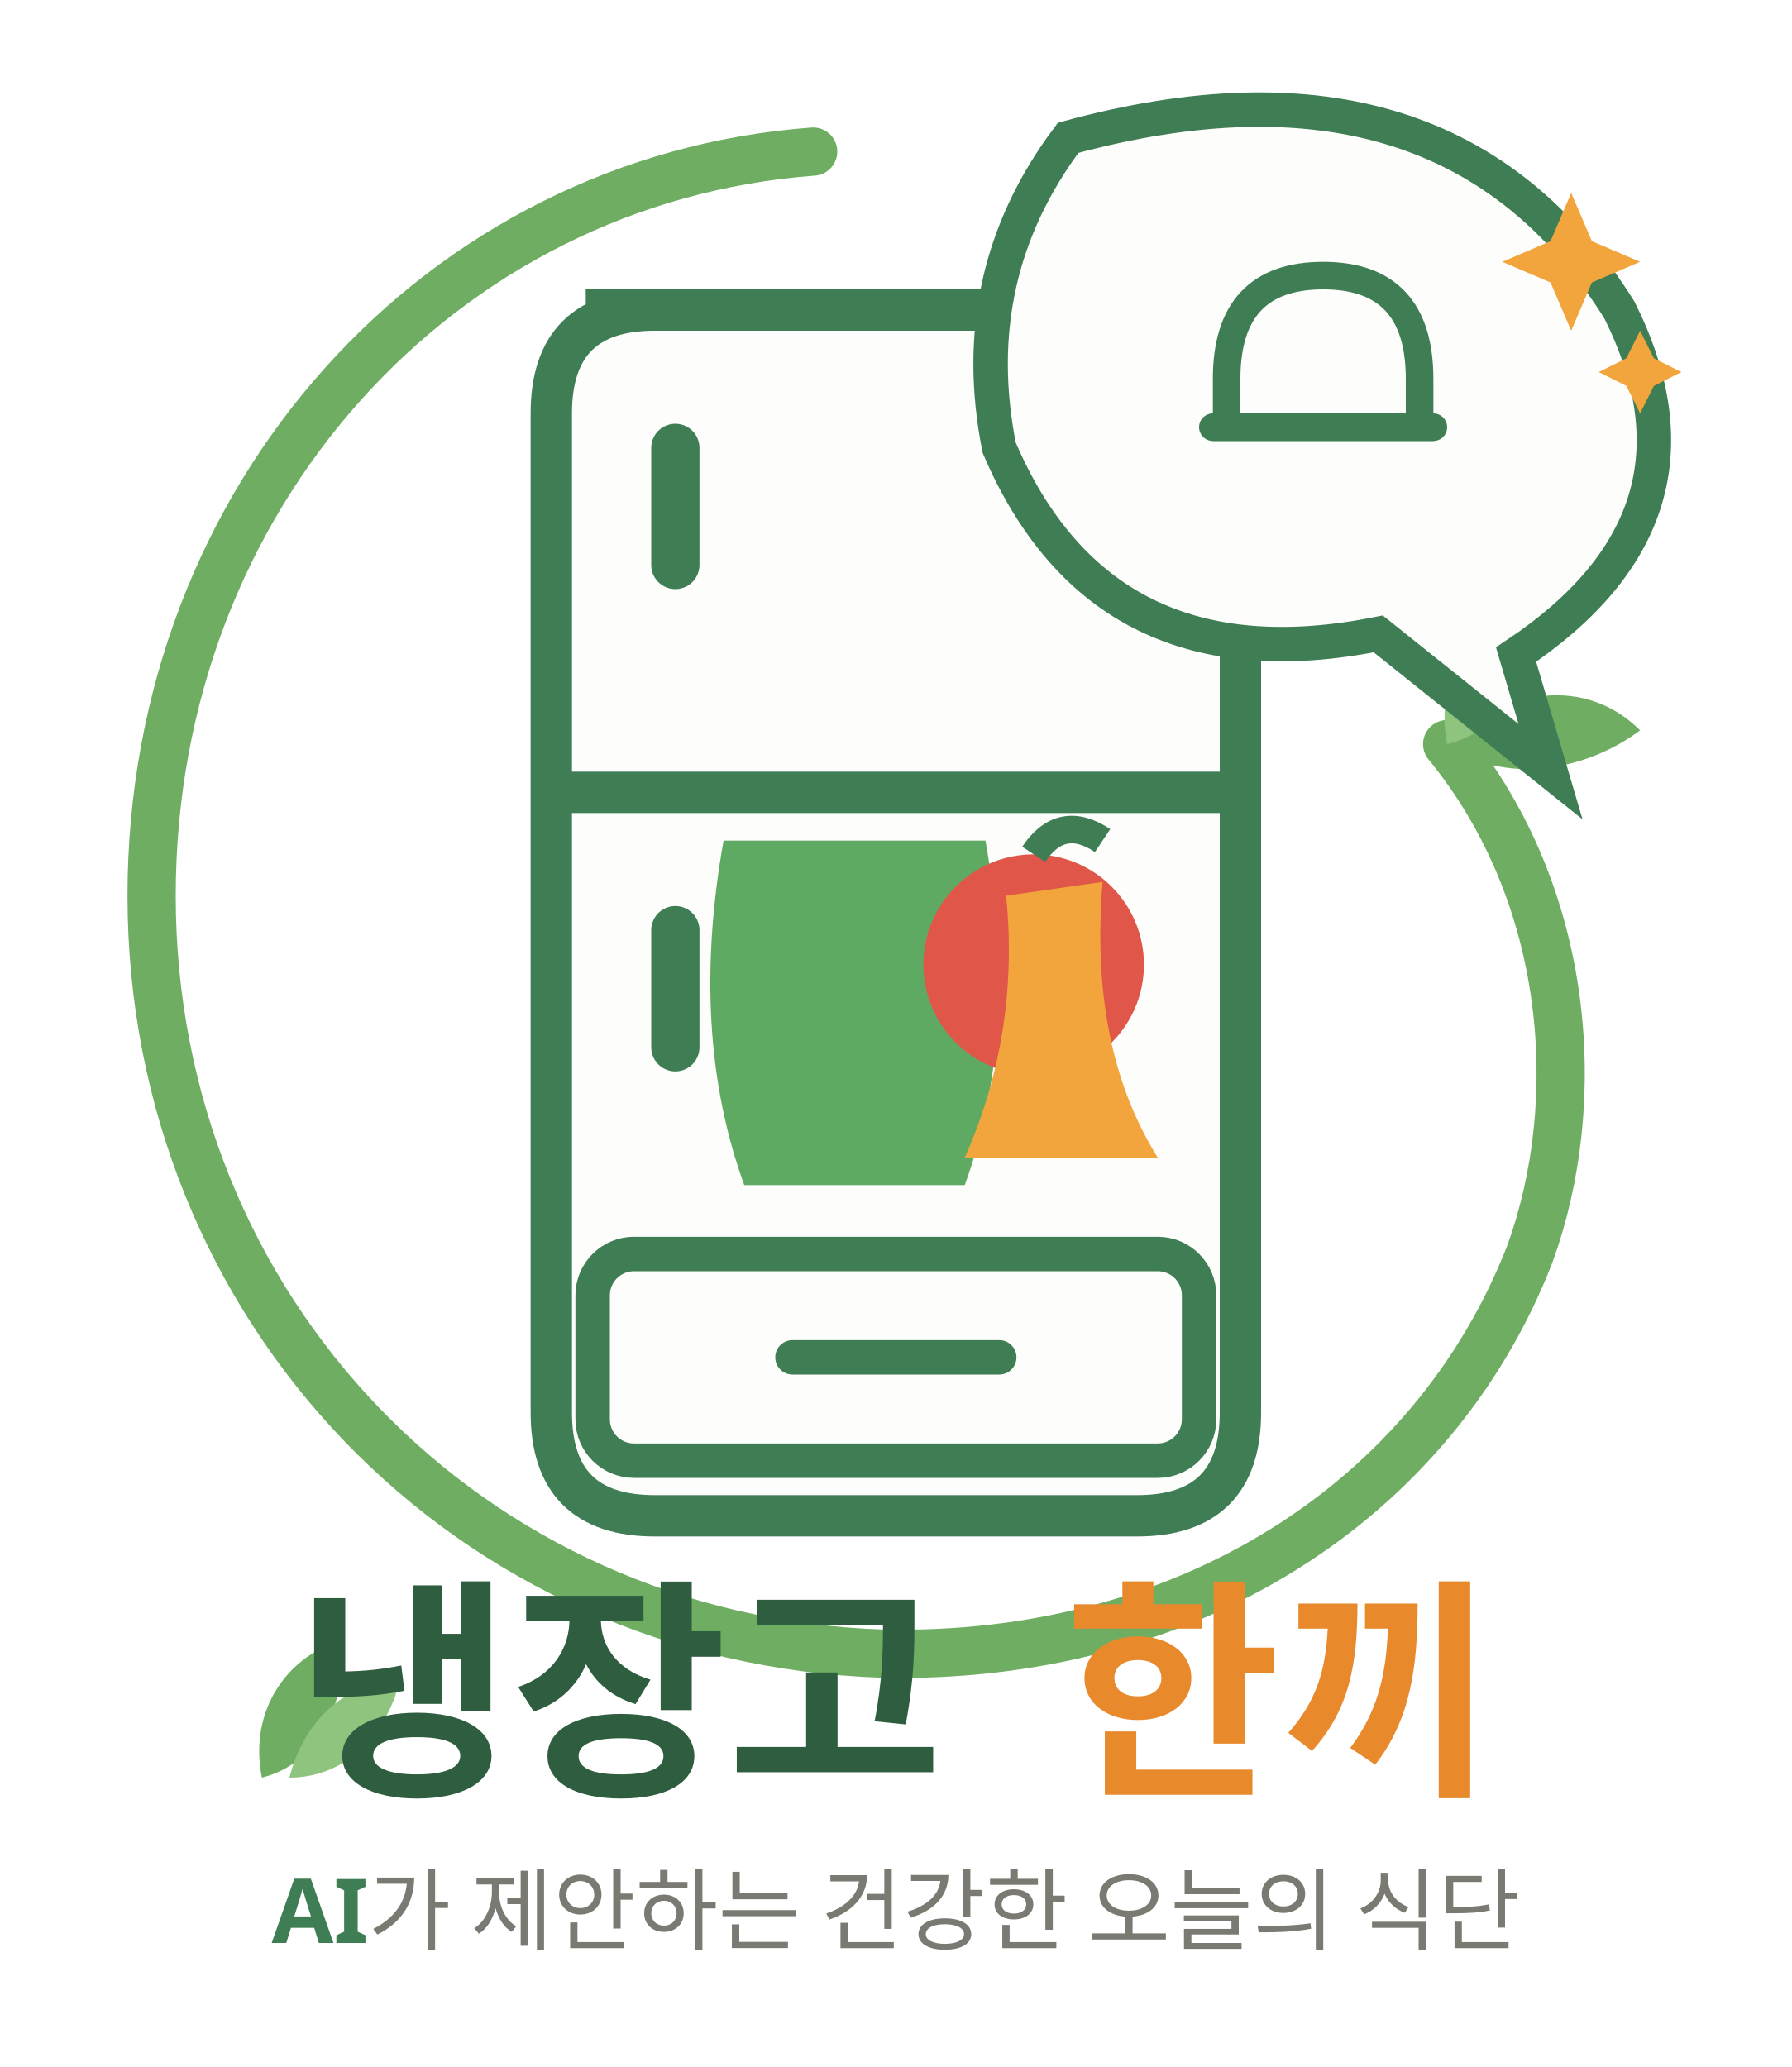
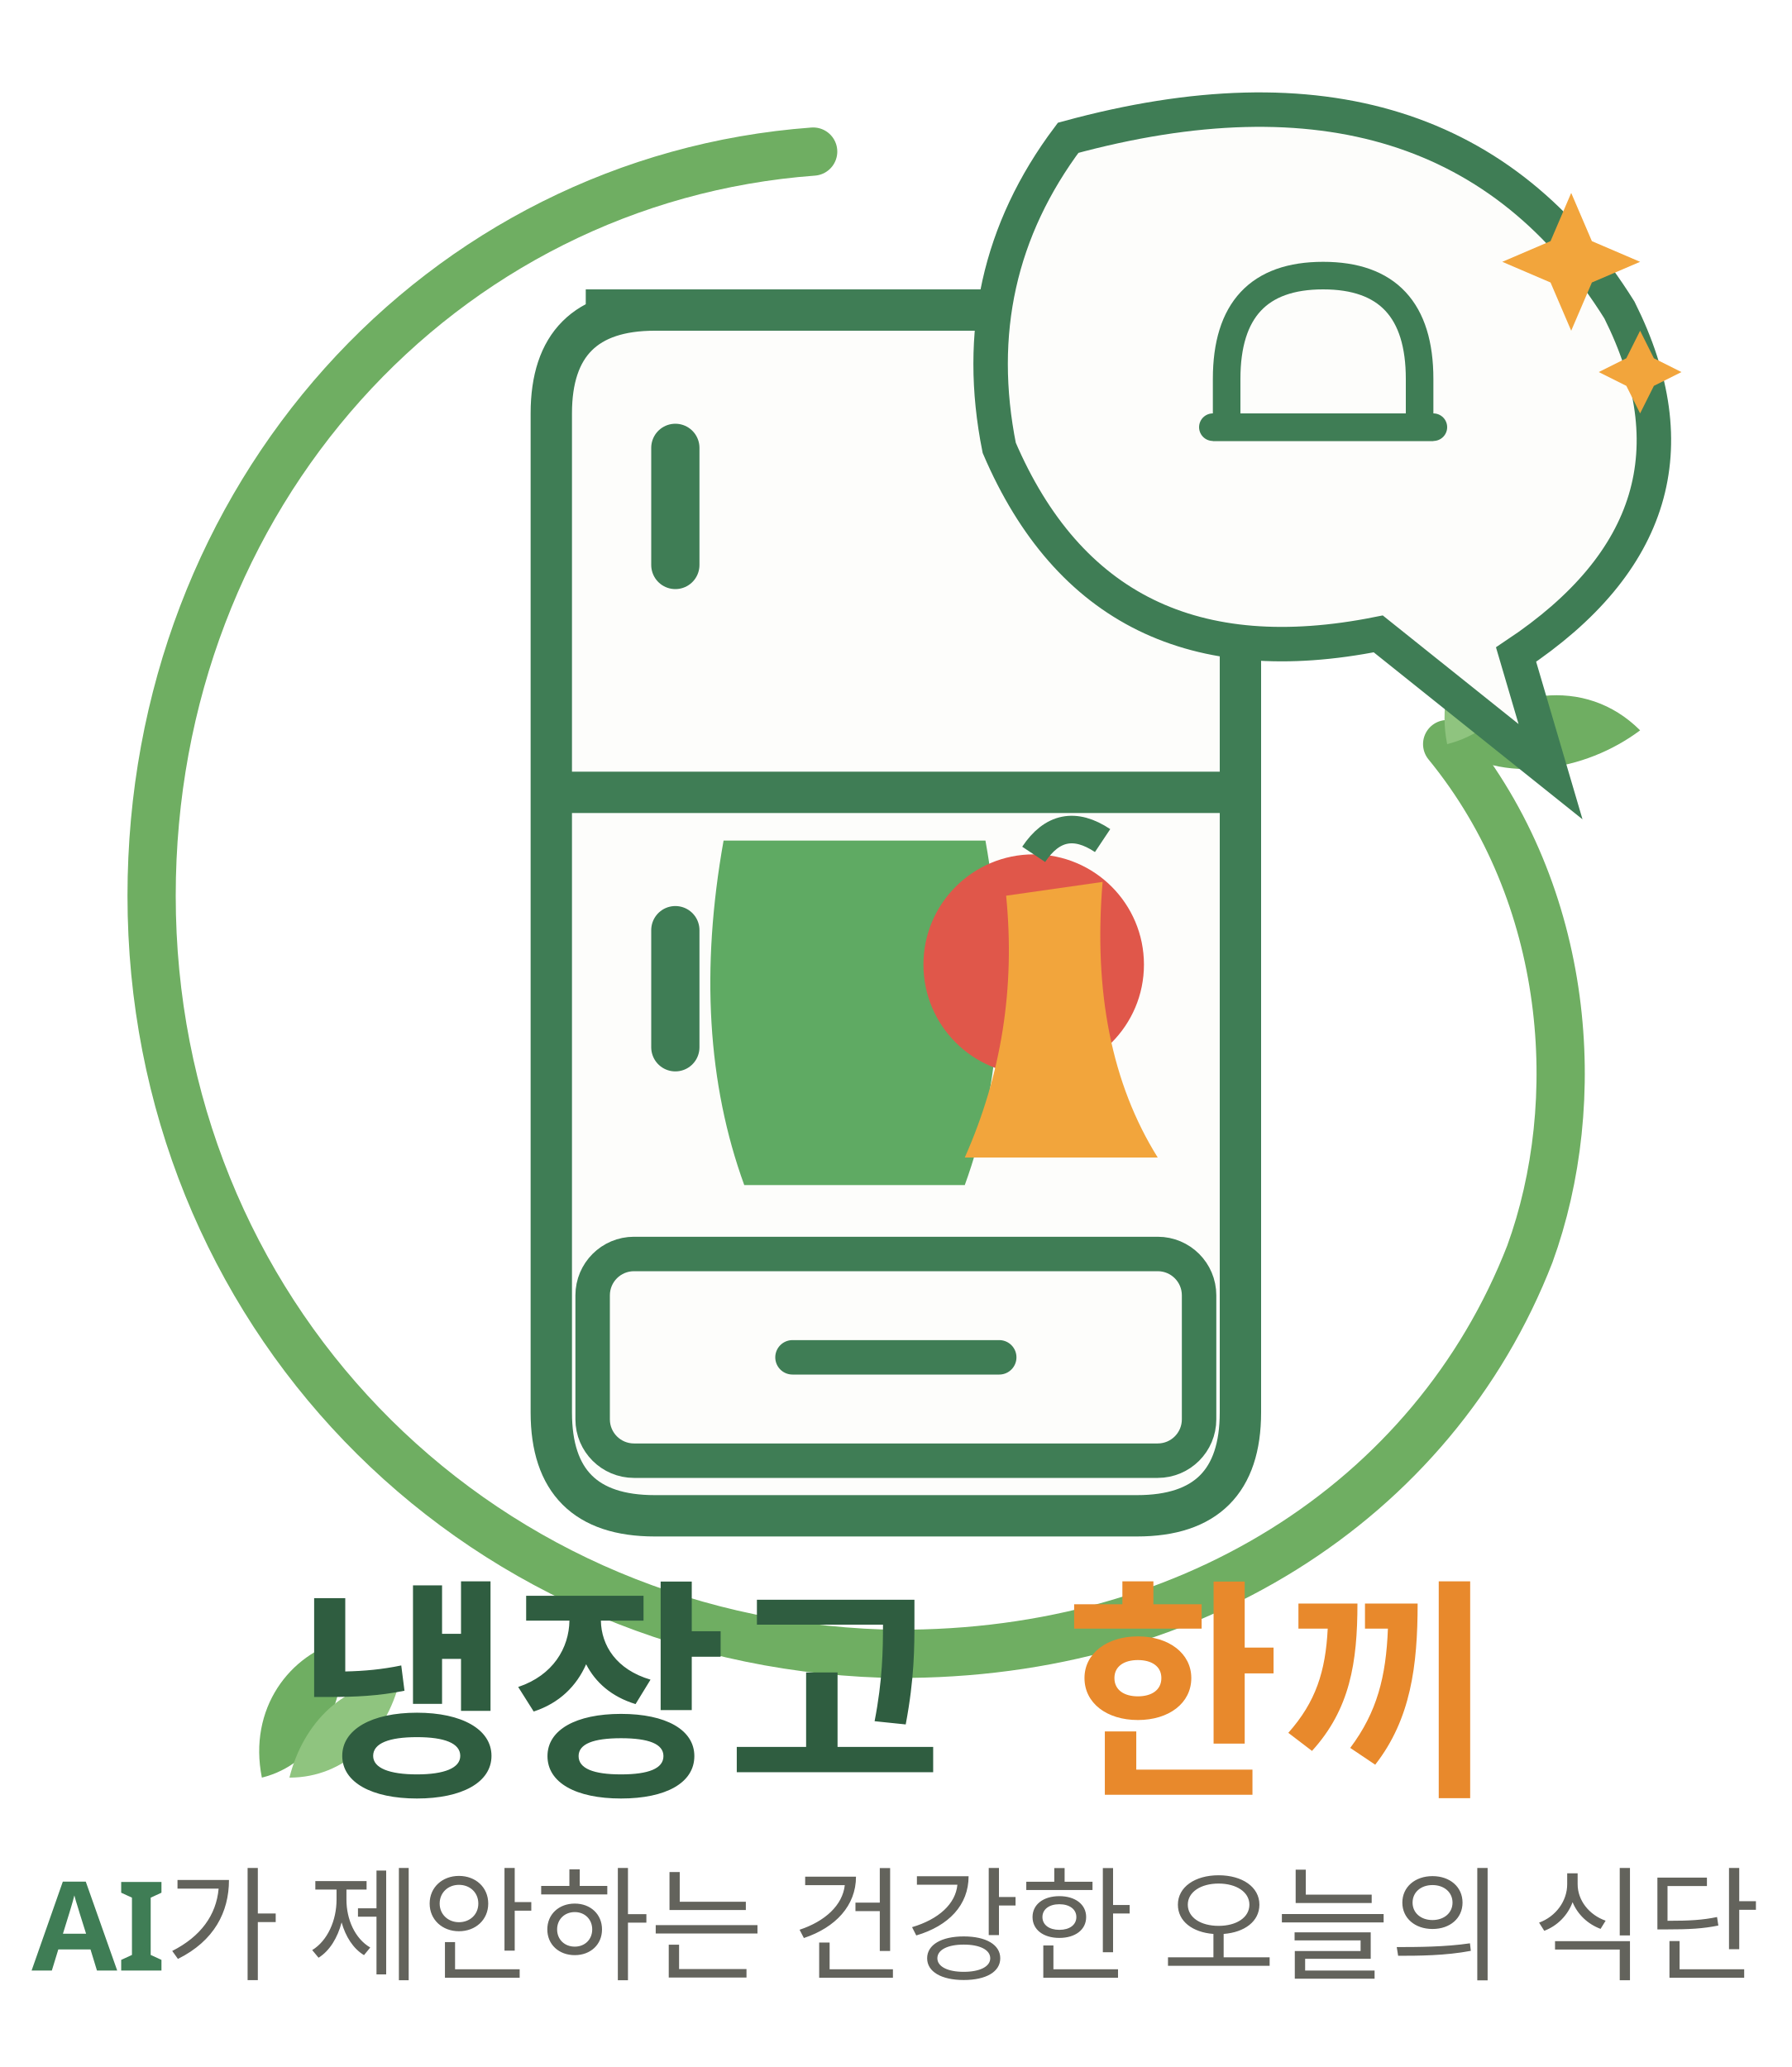
<svg xmlns="http://www.w3.org/2000/svg" viewBox="0 0 260 300">
  <path d="M118 22            C64 26, 22 72, 22 130            C22 190, 68 238, 128 240            C172 241, 208 218, 222 182            C230 160, 228 130, 210 108" fill="none" stroke="#6fae62" stroke-width="7" stroke-linecap="round" />
  <path d="M210 108 C218 100, 230 98, 238 106 C230 112, 218 114, 210 108 Z" fill="#6fae62" />
  <path d="M210 108 C208 98, 214 88, 224 86 C224 98, 218 106, 210 108 Z" fill="#8fc47f" />
  <g>
    <path d="M85 45 L165 45 Q180 45 180 60 L180 205 Q180 220 165 220 L95 220 Q80 220 80 205 L80 60 Q80 45 95 45 Z" fill="#fdfdfb" stroke="#3f7d55" stroke-width="6" />
    <line x1="80" y1="115" x2="180" y2="115" stroke="#3f7d55" stroke-width="6" />
    <line x1="98" y1="65" x2="98" y2="82" stroke="#3f7d55" stroke-width="7" stroke-linecap="round" />
    <line x1="98" y1="135" x2="98" y2="152" stroke="#3f7d55" stroke-width="7" stroke-linecap="round" />
    <rect x="86" y="182" width="88" height="30" rx="6" fill="#fdfdfb" stroke="#3f7d55" stroke-width="5" />
    <line x1="115" y1="197" x2="145" y2="197" stroke="#3f7d55" stroke-width="5" stroke-linecap="round" />
    <path d="M105 122 Q100 150 108 172 L140 172 Q148 150 143 122 Z" fill="#5faa63" />
    <circle cx="150" cy="140" r="16" fill="#e0574a" />
    <path d="M150 124 Q154 118 160 122" stroke="#3f7d55" stroke-width="4" fill="none" />
    <path d="M160 128 Q158 152 168 168 L140 168 Q148 150 146 130 Z" fill="#f2a53c" />
  </g>
  <g>
    <path d="M155 20 Q210 5 235 45 Q250 75 220 95 L225 112 L200 92 Q160 100 145 65 Q140 40 155 20 Z" fill="#fdfdfb" stroke="#3f7d55" stroke-width="5" />
    <path d="M178 55 Q178 40 192 40 Q206 40 206 55 L206 62 L178 62 Z" fill="#fdfdfb" stroke="#3f7d55" stroke-width="4" />
    <line x1="176" y1="62" x2="208" y2="62" stroke="#3f7d55" stroke-width="4" stroke-linecap="round" />
    <path d="M228 28 L231 35 L238 38 L231 41 L228 48 L225 41 L218 38 L225 35 Z" fill="#f2a53c" />
    <path d="M238 48 L240 52 L244 54 L240 56 L238 60 L236 56 L232 54 L236 52 Z" fill="#f2a53c" />
  </g>
  <g transform="translate(38, 238)">
    <path d="M0 20 C-2 10, 4 2, 12 0 C12 10, 8 18, 0 20 Z" fill="#6fae62" />
    <path d="M4 20 C6 12, 12 6, 20 6 C18 14, 12 20, 4 20 Z" fill="#8fc47f" />
  </g>
  <text x="130" y="258" text-anchor="middle" font-family="Pretendard, 'Malgun Gothic', sans-serif" font-weight="700" font-size="34">
    <tspan fill="#2f5d40">냉장고</tspan>
    <tspan fill="#2f5d40"> </tspan>
    <tspan fill="#e8892c">한끼</tspan>
  </text>
-   <text x="130" y="282" text-anchor="middle" font-family="Pretendard, 'Malgun Gothic', sans-serif" font-size="13" fill="#7a7a72">
-     <tspan fill="#3f7d55" font-weight="600">AI</tspan>가 제안하는 건강한 오늘의 식단
+   <text x="130" y="286" text-anchor="middle" font-family="Pretendard, 'Malgun Gothic', sans-serif" font-size="18" fill="#63635c">
+     <tspan fill="#3f7d55" font-weight="700">AI</tspan>가 제안하는 건강한 오늘의 식단
  </text>
</svg>
